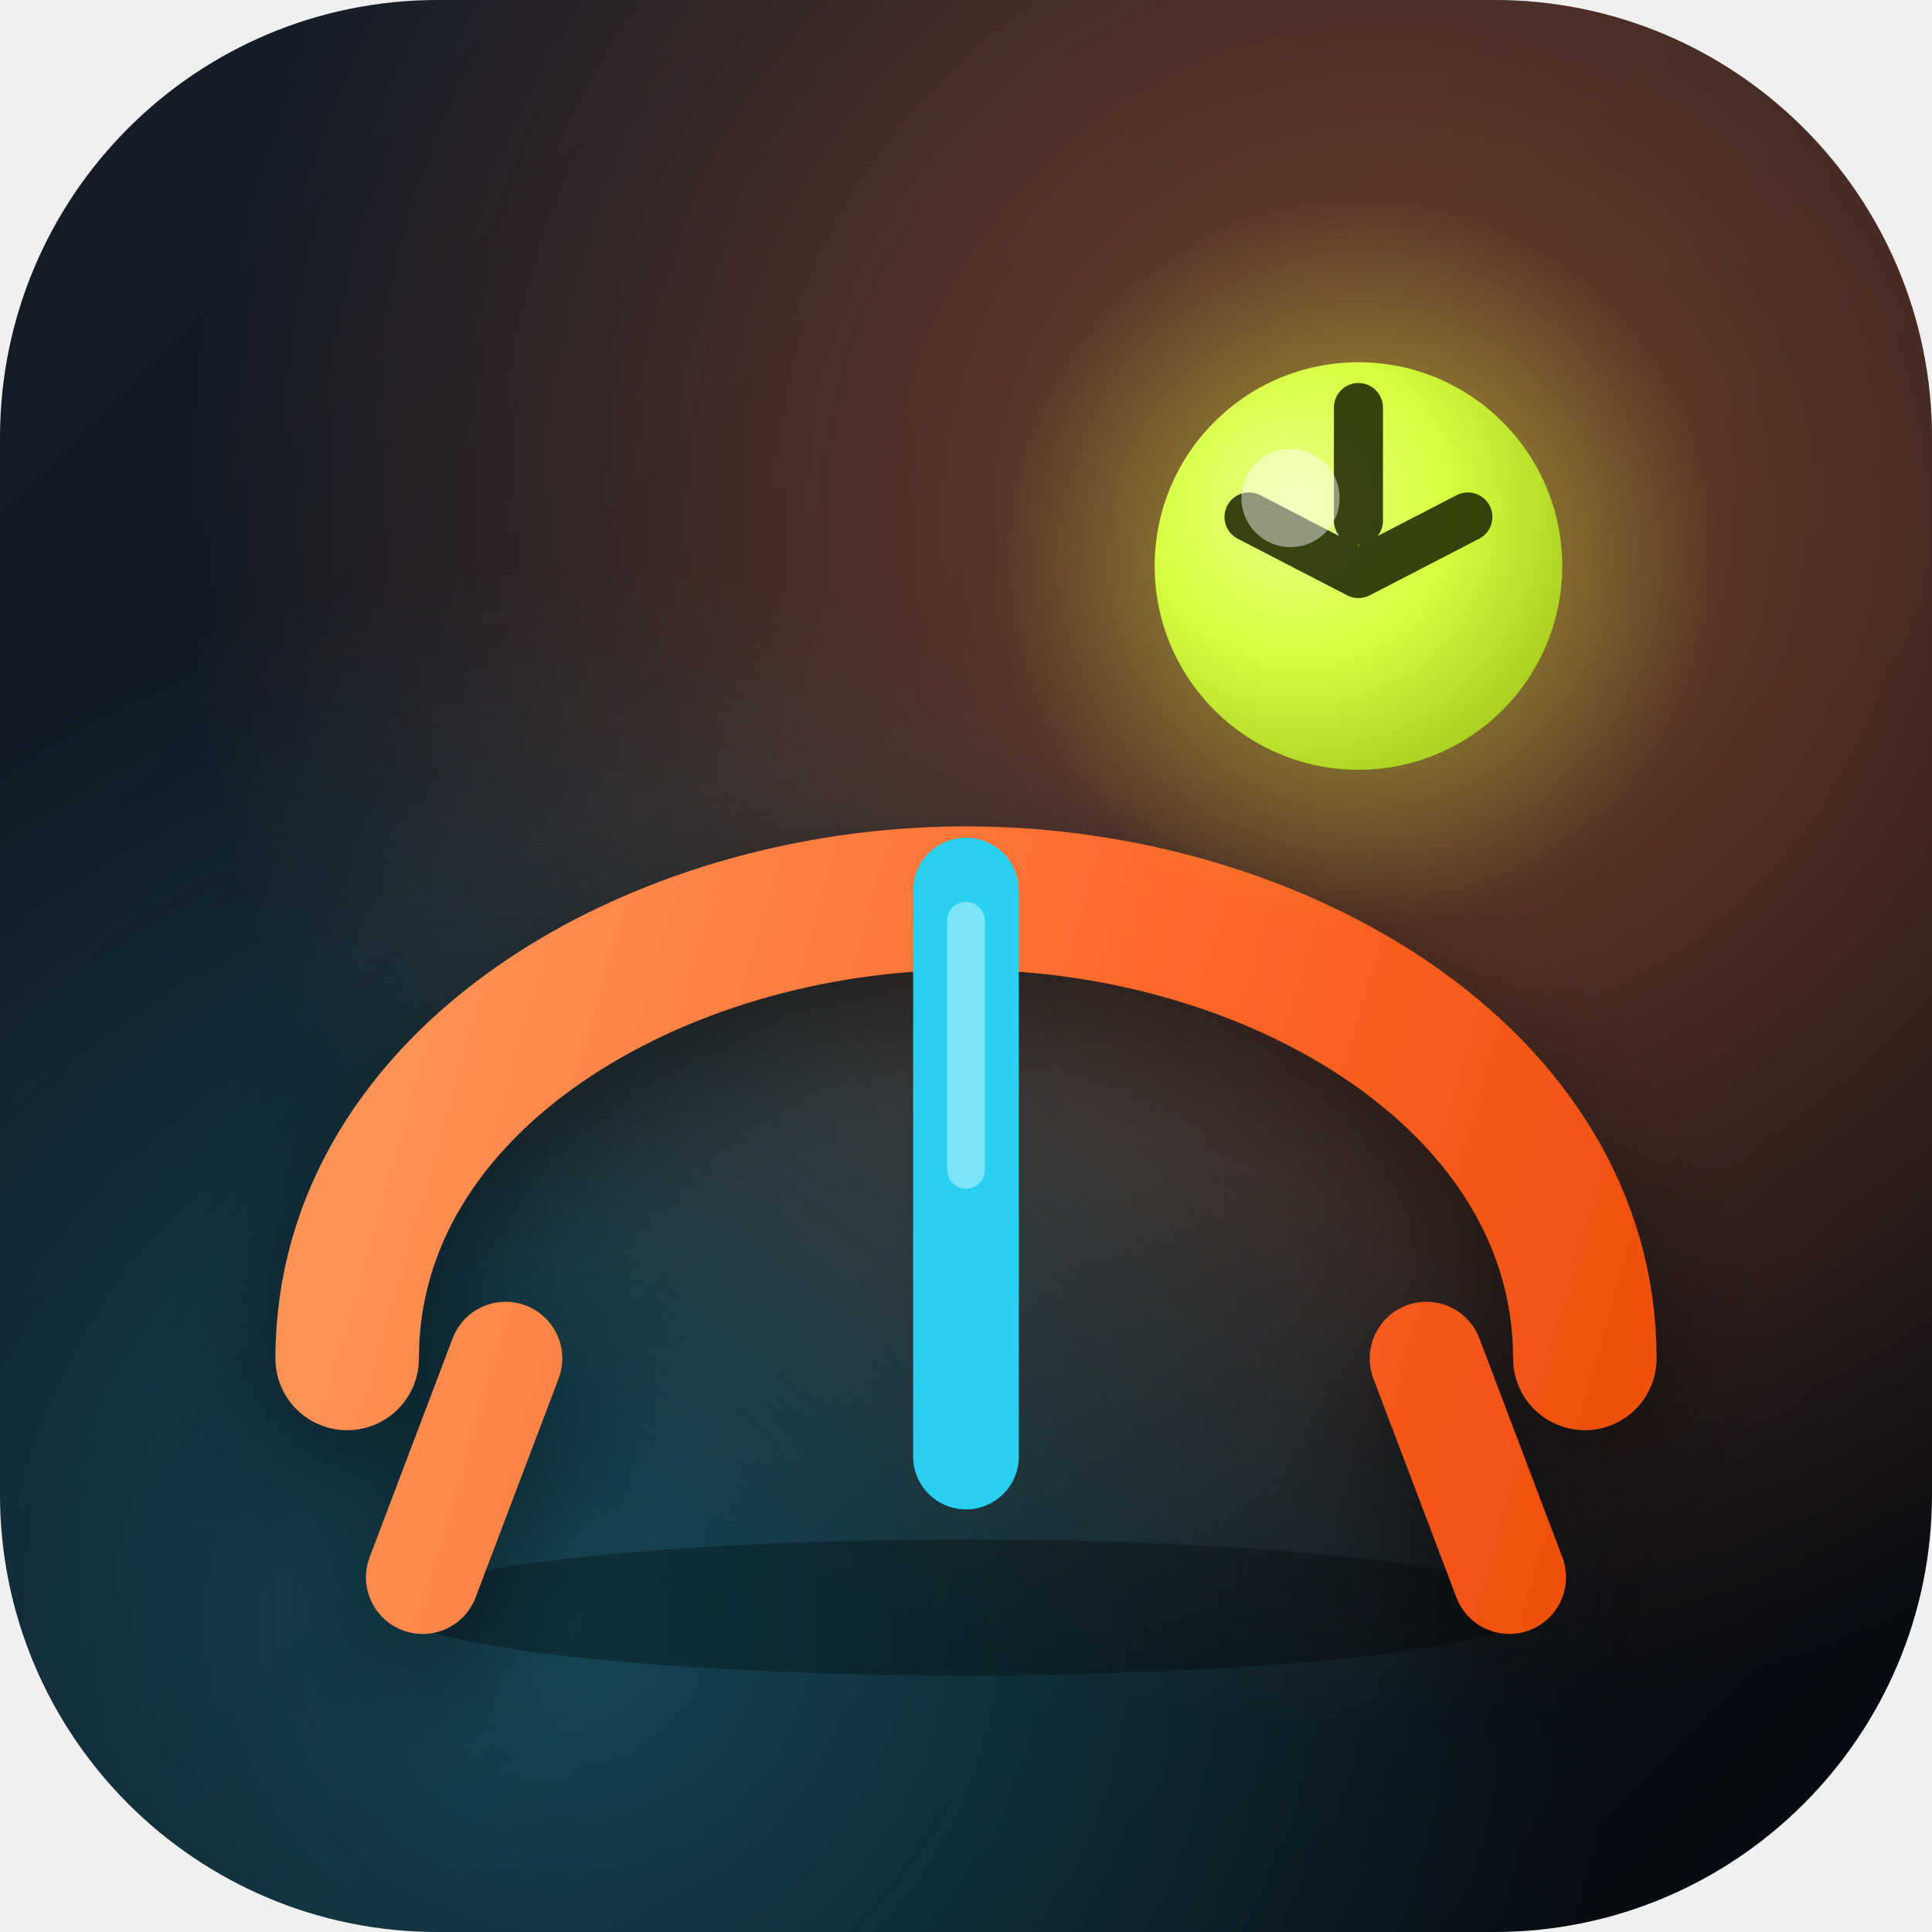
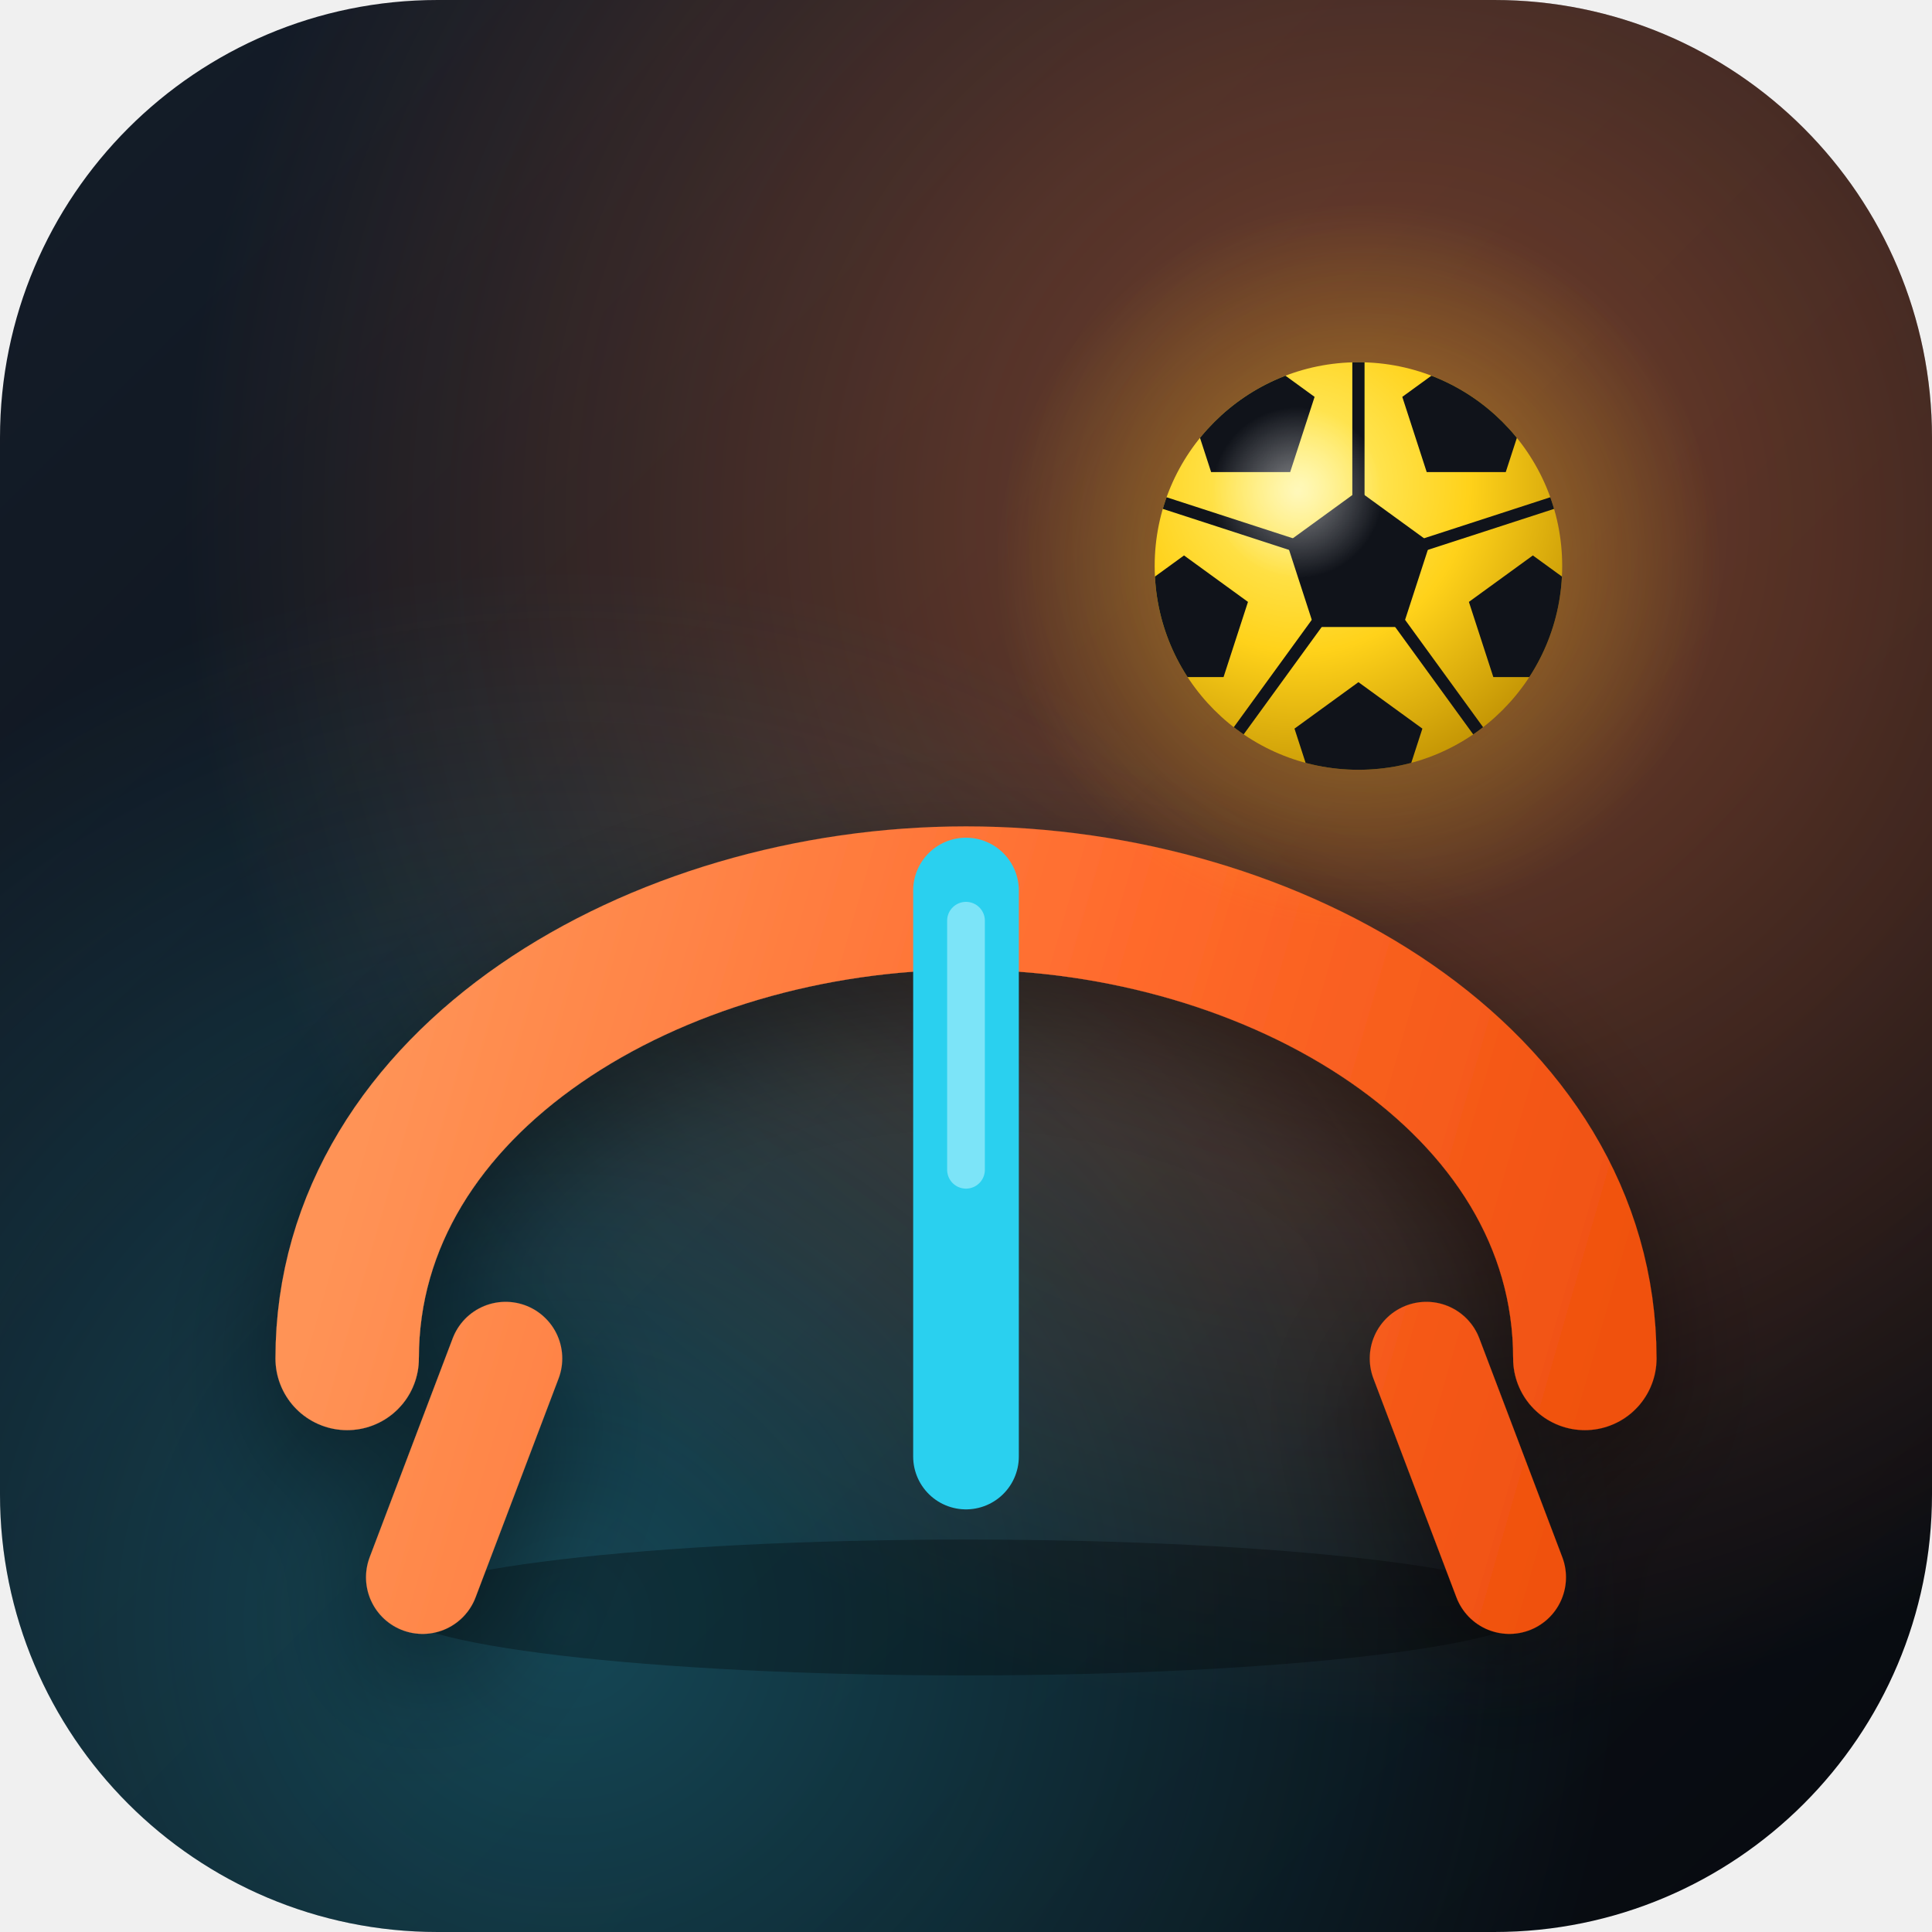
<svg xmlns="http://www.w3.org/2000/svg" width="512" height="512" viewBox="0 0 512 512" fill="none">
  <defs>
    <linearGradient id="bg" x1="0" y1="0" x2="512" y2="512" gradientUnits="userSpaceOnUse">
      <stop stop-color="#141d29" />
      <stop offset="1" stop-color="#070a0f" />
    </linearGradient>
    <radialGradient id="glow" cx="368" cy="138" r="320" gradientUnits="userSpaceOnUse">
      <stop stop-color="#ff7a40" stop-opacity="0.45" />
      <stop offset="1" stop-color="#ff7a40" stop-opacity="0" />
    </radialGradient>
    <radialGradient id="seaGlow" cx="150" cy="430" r="280" gradientUnits="userSpaceOnUse">
      <stop stop-color="#2ad0ef" stop-opacity="0.28" />
      <stop offset="1" stop-color="#2ad0ef" stop-opacity="0" />
    </radialGradient>
    <linearGradient id="table" x1="96" y1="300" x2="416" y2="392" gradientUnits="userSpaceOnUse">
      <stop stop-color="#ff9356" />
      <stop offset="0.55" stop-color="#ff6a2c" />
      <stop offset="1" stop-color="#f0510f" />
    </linearGradient>
-     <radialGradient id="ball" cx="344" cy="134" r="80" gradientUnits="userSpaceOnUse">
-       <stop stop-color="#eaff8a" />
-       <stop offset="0.5" stop-color="#d7ff3e" />
-       <stop offset="1" stop-color="#a6cc1f" />
+     <radialGradient id="ballHalo" cx="360" cy="150" r="96" gradientUnits="userSpaceOnUse">
+       <stop stop-color="#ffd21a" stop-opacity="0.45" />
+       <stop offset="1" stop-color="#ffd21a" stop-opacity="0" />
    </radialGradient>
-     <radialGradient id="ballHalo" cx="360" cy="150" r="96" gradientUnits="userSpaceOnUse">
-       <stop stop-color="#d7ff3e" stop-opacity="0.55" />
-       <stop offset="1" stop-color="#d7ff3e" stop-opacity="0" />
+     <radialGradient id="ballY" cx="0.36" cy="0.30" r="0.82">
+       <stop offset="0" stop-color="#fff27a" />
+       <stop offset="0.5" stop-color="#ffd21a" />
+       <stop offset="1" stop-color="#b88900" />
    </radialGradient>
+     <radialGradient id="ballGloss" cx="0.5" cy="0.5" r="0.5">
+       <stop offset="0" stop-color="#ffffff" stop-opacity="0.5" />
+       <stop offset="1" stop-color="#ffffff" stop-opacity="0" />
+     </radialGradient>
+     <clipPath id="ballClip">
+       <circle r="100" />
+     </clipPath>
    <filter id="soft" x="-30%" y="-30%" width="160%" height="160%">
      <feDropShadow dx="0" dy="12" stdDeviation="16" flood-color="#000000" flood-opacity="0.45" />
    </filter>
  </defs>
  <rect width="512" height="512" rx="116" fill="url(#bg)" />
  <rect width="512" height="512" rx="116" fill="url(#glow)" />
  <rect width="512" height="512" rx="116" fill="url(#seaGlow)" />
  <ellipse cx="256" cy="426" rx="152" ry="18" fill="#000000" opacity="0.30" />
  <g filter="url(#soft)">
    <path d="M92 360c0-74 82-122 164-122s164 48 164 122" stroke="url(#table)" stroke-width="38" stroke-linecap="round" />
    <path d="M134 360l-22 58M378 360l22 58" stroke="url(#table)" stroke-width="30" stroke-linecap="round" />
  </g>
  <path d="M256 236v150" stroke="#2ad0ef" stroke-width="28" stroke-linecap="round" />
  <path d="M256 244v66" stroke="#bff4ff" stroke-width="10" stroke-linecap="round" opacity="0.55" />
  <circle cx="360" cy="150" r="96" fill="url(#ballHalo)" />
-   <circle cx="360" cy="150" r="54" fill="url(#ball)" />
-   <path d="M331 137l29 15 29-15M360 108v30" stroke="#1a2200" stroke-width="13" stroke-linecap="round" stroke-linejoin="round" opacity="0.85" />
-   <circle cx="342" cy="132" r="13" fill="#ffffff" opacity="0.45" />
+   <g transform="translate(360,150) scale(0.54)" clip-path="url(#ballClip)">
+     <circle r="100" fill="url(#ballY)" />
+     <path d="M0,-33.3L0,-108" stroke="#10131a" stroke-width="6" stroke-linecap="round" />
+     <path d="M31.67,-10.29L102.71,-33.37" stroke="#10131a" stroke-width="6" stroke-linecap="round" />
+     <path d="M19.57,26.94L63.48,87.37" stroke="#10131a" stroke-width="6" stroke-linecap="round" />
+     <path d="M-19.57,26.94L-63.48,87.37" stroke="#10131a" stroke-width="6" stroke-linecap="round" />
+     <path d="M-31.67,-10.29L-102.71,-33.37" stroke="#10131a" stroke-width="6" stroke-linecap="round" />
+     <path d="M0,-37L35.19,-11.43L21.75,29.93L-21.75,29.93L-35.19,-11.43Z" fill="#10131a" />
+     <path d="M33.5,-46.11L21.52,-83.01L52.9,-105.81L84.29,-83.01L72.3,-46.11Z" fill="#10131a" />
+     <path d="M54.21,17.61L85.6,-5.19L116.98,17.61L104.99,54.51L66.2,54.51Z" fill="#10131a" />
+     <path d="M0,57L31.38,79.8L19.4,116.7L-19.4,116.7L-31.38,79.8Z" fill="#10131a" />
+     <path d="M-54.21,17.61L-66.2,54.51L-104.99,54.51L-116.98,17.61L-85.6,-5.19Z" fill="#10131a" />
+     <path d="M-33.5,-46.11L-72.3,-46.11L-84.29,-83.01L-52.9,-105.81L-21.52,-83.01Z" fill="#10131a" />
+     <circle cx="-30" cy="-36" r="42" fill="url(#ballGloss)" />
+   </g>
</svg>
